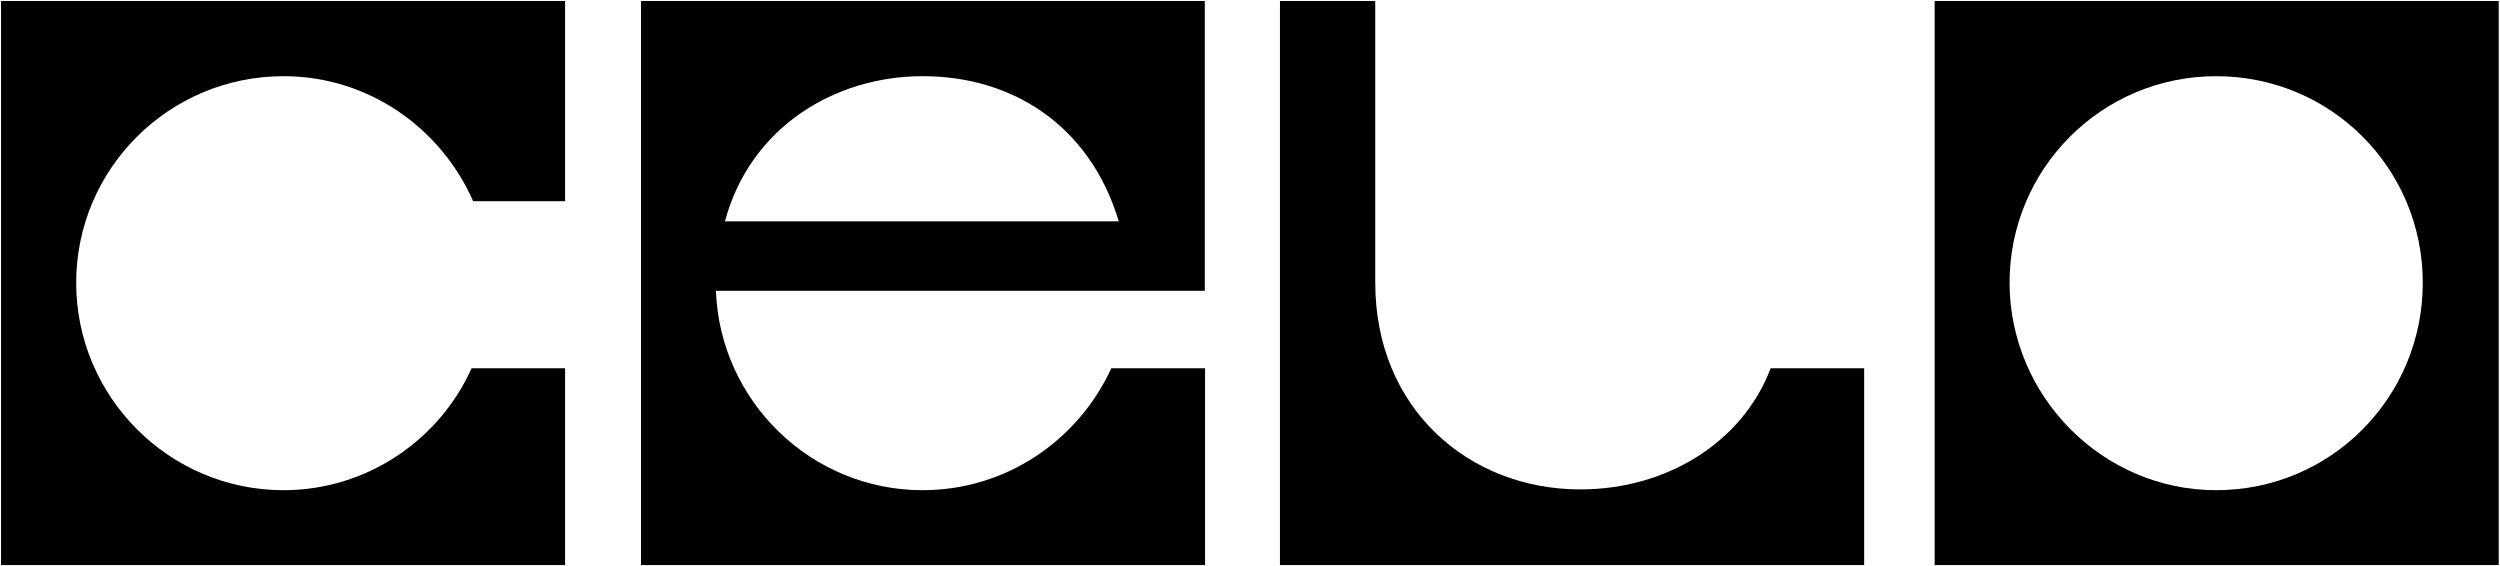
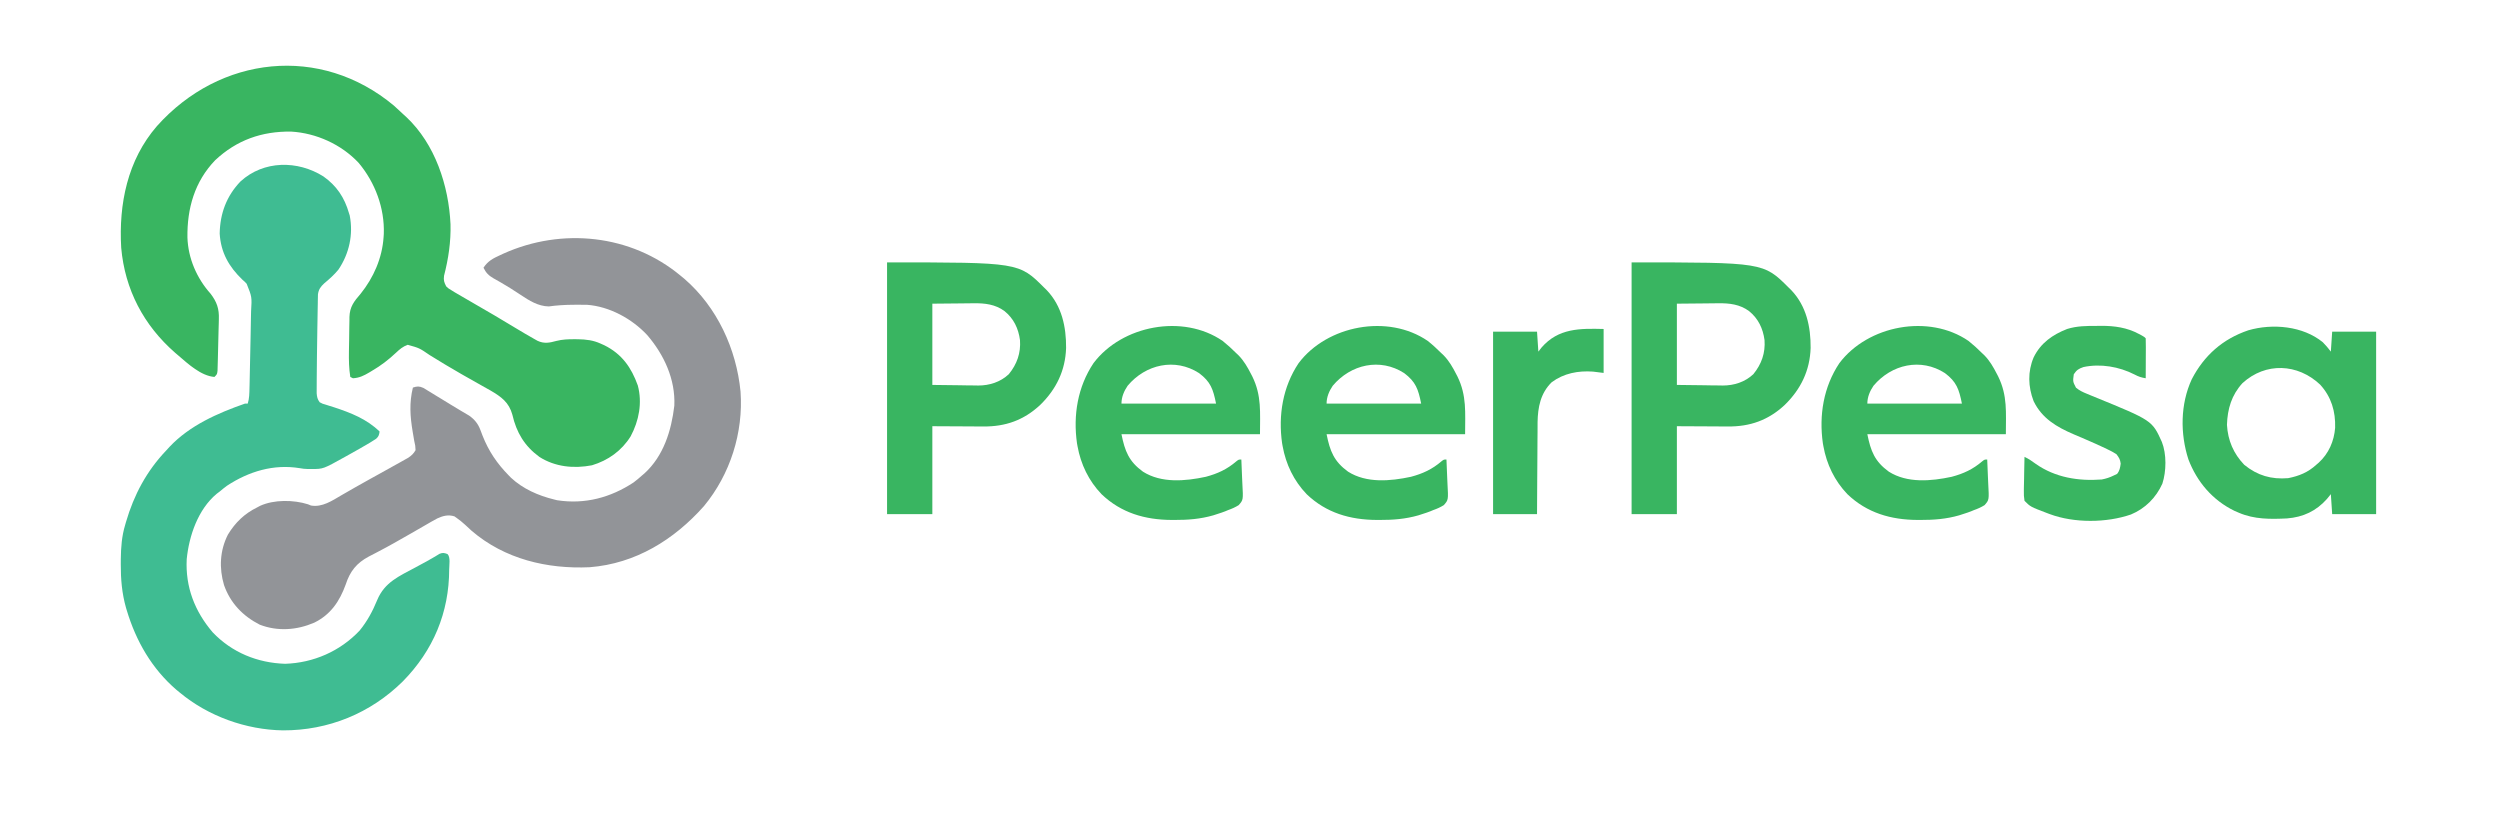
- <svg xmlns="http://www.w3.org/2000/svg" version="1.1" id="Wordmark" x="0px" y="0px" viewBox="0 0 968 219" style="enable-background:new 0 0 968 219;" xml:space="preserve">
-   <style type="text/css">
- 	.st0{fill-rule:evenodd;clip-rule:evenodd;}
- </style>
-   <g>
-     <path d="M858.1,189.8c44.4,0,80-35.9,80-80.3c0-44.4-35.6-80-80-80c-44.4,0-80,35.9-80,80C778.2,153.5,814.1,189.8,858.1,189.8z    M749.1,0.4h218.4v218.4H749.1V0.4z" />
-     <path class="st0" d="M430.3,142.6c-12.8,27.8-40.6,47.2-73.1,47.2c-43.1,0-78.4-34.4-80-77.2h189.3V0.4H248.2v218.4h218.4v-76.2   H430.3z M280.7,85.7h152.5c-11.2-37.2-41.2-56.2-75.9-56.2S290.3,49.8,280.7,85.7L280.7,85.7z" />
-     <path d="M218.8,0.4H0.4v218.4h218.4v-76.2h-36.2c-12.5,27.8-40.6,47.2-72.8,47.2c-44.4,0-80.3-36.2-80.3-80.3   c0-44.1,35.9-80,80.3-80c32.8,0,60.9,20,73.4,48.4h35.6V0.4z" />
-     <path d="M721.8,142.6h-36.2v0c-10.9,28.7-40.3,46.9-73.7,46.9c-43.1,0-79.4-31.2-79.4-80V0.4h-36.9v218.4h226.2V142.6z" />
-   </g>
+ <svg xmlns="http://www.w3.org/2000/svg" version="1.1" width="1877" height="629">
+   <path d="M0 0 C9.954 7.01 15.869 15.886 19.219 27.562 C19.41 28.163 19.6 28.764 19.797 29.383 C22.56 43.66 19.421 57.935 11.359 69.922 C8.152 73.878 4.464 77.114 0.574 80.371 C-2.131 82.888 -3.547 84.875 -4.06 88.568 C-4.073 89.277 -4.086 89.985 -4.1 90.716 C-4.12 91.531 -4.14 92.346 -4.16 93.186 C-4.172 94.067 -4.183 94.948 -4.195 95.855 C-4.215 96.783 -4.234 97.71 -4.254 98.665 C-4.315 101.693 -4.361 104.721 -4.406 107.75 C-4.443 109.831 -4.48 111.912 -4.517 113.994 C-4.623 120.183 -4.704 126.373 -4.781 132.562 C-4.793 133.465 -4.805 134.368 -4.818 135.298 C-4.881 140.056 -4.931 144.813 -4.956 149.571 C-4.965 150.974 -4.976 152.378 -4.99 153.782 C-5.007 155.711 -5.01 157.641 -5.012 159.57 C-5.016 160.639 -5.02 161.708 -5.024 162.809 C-4.772 165.671 -4.479 167.251 -2.781 169.562 C-0.651 170.713 -0.651 170.713 1.918 171.422 C2.873 171.729 3.828 172.036 4.812 172.352 C5.833 172.669 6.854 172.986 7.906 173.312 C20.533 177.467 32.546 182.126 42.219 191.562 C41.852 194.093 41.532 195.282 39.598 197.013 C38.535 197.681 38.535 197.681 37.449 198.363 C36.635 198.876 35.821 199.388 34.982 199.917 C29.882 202.954 24.723 205.873 19.531 208.75 C18.43 209.366 17.328 209.981 16.193 210.615 C-0.132 219.709 -0.132 219.709 -8.656 219.688 C-9.664 219.69 -10.672 219.693 -11.711 219.695 C-14.781 219.562 -14.781 219.562 -17.672 219.074 C-37.346 215.836 -55.96 221.487 -72.387 232.273 C-74.246 233.648 -76.019 235.067 -77.781 236.562 C-78.584 237.171 -79.387 237.779 -80.215 238.406 C-94.129 250.097 -100.846 269.839 -102.594 287.375 C-103.671 308.219 -96.585 326.565 -83.094 342.312 C-68.638 357.475 -49.467 365.269 -28.719 365.938 C-7.415 365.247 12.507 356.547 27.164 341.059 C32.888 334.105 37.008 326.415 40.406 318.125 C46.019 304.61 56.864 300.206 69.281 293.5 C71.147 292.489 73.013 291.477 74.879 290.465 C75.774 289.984 76.668 289.503 77.59 289.007 C79.332 288.05 81.058 287.062 82.765 286.043 C83.553 285.577 84.341 285.11 85.152 284.629 C85.843 284.207 86.533 283.785 87.244 283.35 C89.673 282.382 90.81 282.641 93.219 283.562 C95.596 285.939 94.46 291.882 94.469 295.062 C94.434 327.472 82.482 355.913 59.706 379.089 C35.429 403.135 3.674 416.036 -30.346 415.926 C-58.04 415.502 -86.428 405.311 -107.781 387.562 C-109.055 386.516 -109.055 386.516 -110.355 385.449 C-128.744 369.658 -140.673 348.87 -147.594 325.812 C-147.789 325.164 -147.984 324.516 -148.185 323.848 C-151.236 313.062 -152.145 302.431 -152.094 291.25 C-152.088 289.968 -152.082 288.685 -152.077 287.364 C-151.961 278.368 -151.377 270.22 -148.781 261.562 C-148.583 260.872 -148.384 260.182 -148.179 259.471 C-142.219 239.022 -132.588 221.016 -117.781 205.562 C-117.034 204.74 -116.286 203.918 -115.516 203.07 C-100.36 186.962 -79.337 177.759 -58.781 170.562 C-58.121 170.562 -57.461 170.562 -56.781 170.562 C-55.566 166.72 -55.557 162.855 -55.465 158.863 C-55.433 157.706 -55.433 157.706 -55.401 156.525 C-55.189 148.461 -55.034 140.396 -54.89 132.331 C-54.82 128.483 -54.737 124.637 -54.642 120.791 C-54.527 116.111 -54.445 111.433 -54.385 106.752 C-54.358 104.971 -54.32 103.189 -54.271 101.408 C-53.617 90.461 -53.617 90.461 -57.59 80.617 C-59.11 78.976 -59.11 78.976 -60.781 77.562 C-70.922 67.798 -76.986 57.193 -77.84 42.934 C-77.578 27.895 -72.714 14.669 -62.18 3.75 C-44.795 -12.105 -19.293 -12.157 0 0 Z " fill="#3FBC92" transform="translate(242.7812,132.4375)" />
+   <path d="M0 0 C2.444 2.168 4.823 4.387 7.184 6.645 C7.868 7.266 8.553 7.887 9.258 8.527 C30.898 28.849 41.064 60.006 42.426 88.957 C42.786 102.1 40.856 114.963 37.574 127.656 C37.119 131.137 37.609 132.546 39.184 135.645 C40.907 137.275 40.907 137.275 43.059 138.523 C43.867 139.029 44.675 139.534 45.508 140.055 C50.374 142.945 55.264 145.785 60.184 148.582 C70.42 154.439 80.566 160.422 90.646 166.545 C95.441 169.446 100.259 172.3 105.145 175.047 C106.013 175.535 106.881 176.024 107.775 176.527 C112.698 178.811 116.653 178.068 121.836 176.633 C126.431 175.463 130.834 175.299 135.559 175.332 C136.397 175.338 137.236 175.343 138.1 175.349 C144.228 175.469 149.556 176.069 155.184 178.645 C156.082 179.047 156.981 179.449 157.906 179.863 C171.08 186.387 178.203 196.538 183.059 210.086 C186.514 223.115 183.93 236.532 177.68 248.234 C170.963 259.054 160.781 266.334 148.613 269.984 C135.029 272.599 121.017 271.227 109.184 263.707 C97.989 255.531 91.939 245.38 88.871 232.02 C86.335 222.745 80.543 218.569 72.559 213.895 C70.258 212.582 67.949 211.288 65.633 210.004 C61.423 207.667 57.242 205.279 53.059 202.895 C51.762 202.158 51.762 202.158 50.439 201.407 C42.466 196.86 34.631 192.098 26.822 187.276 C19.073 181.965 19.073 181.965 10.309 179.52 C6.539 180.877 4.299 182.842 1.406 185.562 C-4.165 190.781 -9.773 195.111 -16.379 198.957 C-17.108 199.399 -17.837 199.84 -18.588 200.295 C-22.637 202.675 -26.021 204.378 -30.816 204.645 C-31.476 204.315 -32.136 203.985 -32.816 203.645 C-33.828 197.267 -33.943 191.014 -33.836 184.57 C-33.822 183.643 -33.808 182.715 -33.793 181.76 C-33.76 179.814 -33.724 177.869 -33.684 175.924 C-33.629 172.955 -33.6 169.987 -33.572 167.018 C-33.537 165.118 -33.5 163.219 -33.461 161.32 C-33.457 160.439 -33.452 159.558 -33.448 158.649 C-33.235 150.956 -29.996 146.921 -25.066 141.207 C-15.291 129.043 -8.844 114.317 -7.816 98.645 C-7.765 97.865 -7.713 97.085 -7.66 96.281 C-6.971 76.91 -14.153 57.695 -26.566 42.895 C-39.611 29.022 -58.308 20.561 -77.254 19.441 C-99.27 19.152 -118.156 25.831 -134.273 40.949 C-149.724 57.005 -155.391 77.177 -155.09 98.98 C-154.564 114.639 -148.11 129.519 -137.711 141.168 C-132.985 147.345 -131.204 152.532 -131.504 160.27 C-131.521 161.097 -131.538 161.924 -131.555 162.777 C-131.598 164.651 -131.651 166.525 -131.713 168.398 C-131.81 171.429 -131.879 174.46 -131.941 177.492 C-131.999 180.235 -132.067 182.979 -132.139 185.722 C-132.174 187.085 -132.207 188.449 -132.237 189.813 C-132.282 191.739 -132.342 193.664 -132.402 195.59 C-132.449 197.268 -132.449 197.268 -132.498 198.981 C-132.816 201.645 -132.816 201.645 -134.816 203.645 C-144.91 202.828 -154.45 193.981 -161.816 187.645 C-162.639 186.945 -163.461 186.245 -164.309 185.523 C-187.956 164.859 -202.044 138.064 -204.816 106.645 C-206.717 73.757 -200.119 40.883 -178.031 15.367 C-130.813 -37.581 -55.168 -46.139 0 0 Z " fill="#39B561" transform="translate(295.8164,79.35547)" />
+   <path d="M0 0 C1.383 1.137 1.383 1.137 2.793 2.297 C27.427 23.56 41.869 54.994 45 87 C47.197 117.869 37.236 149.153 17.539 172.977 C-4.913 198.263 -33.826 216.174 -68.266 218.875 C-100.239 220.337 -132.11 212.763 -156.871 191.539 C-158.52 190.028 -160.164 188.512 -161.801 186.988 C-163.843 185.142 -165.873 183.456 -168.125 181.875 C-168.684 181.481 -169.244 181.086 -169.82 180.68 C-174.499 179.221 -178.421 180.273 -182.731 182.257 C-185.864 183.938 -188.934 185.7 -192 187.5 C-193.111 188.138 -194.223 188.776 -195.368 189.433 C-197.583 190.705 -199.796 191.982 -202.005 193.264 C-205.756 195.438 -209.531 197.567 -213.312 199.688 C-213.92 200.033 -214.528 200.378 -215.154 200.734 C-218.793 202.796 -222.464 204.776 -226.172 206.711 C-227.066 207.184 -227.96 207.658 -228.882 208.146 C-230.61 209.059 -232.346 209.96 -234.089 210.844 C-243.321 215.755 -248.219 221.964 -251.438 231.812 C-255.98 244.425 -262.741 254.465 -275.062 260.5 C-288.11 266.128 -302.533 267.217 -316 262 C-328.653 255.571 -338.098 245.735 -342.812 232.25 C-346.578 219.536 -345.95 206.315 -339.875 194.375 C-334.396 185.363 -327.467 178.625 -318 174 C-316.842 173.381 -316.842 173.381 -315.66 172.75 C-305.244 168.011 -290.571 168.217 -279.75 171.625 C-279.023 171.927 -278.296 172.228 -277.547 172.539 C-269.125 174.063 -261.579 168.885 -254.625 164.812 C-252.416 163.546 -250.206 162.28 -247.996 161.016 C-246.854 160.358 -245.712 159.699 -244.535 159.021 C-240.97 156.975 -237.382 154.974 -233.785 152.984 C-233.19 152.655 -232.595 152.326 -231.981 151.986 C-230.217 151.011 -228.452 150.037 -226.688 149.062 C-222.45 146.722 -218.222 144.368 -214 142 C-212.894 141.388 -211.787 140.775 -210.647 140.144 C-209.574 139.538 -208.5 138.933 -207.395 138.309 C-206.43 137.769 -205.466 137.229 -204.472 136.674 C-201.962 134.974 -200.511 133.617 -199 131 C-199.152 127.697 -199.152 127.697 -200 124 C-200.257 122.517 -200.508 121.032 -200.754 119.547 C-200.953 118.379 -200.953 118.379 -201.156 117.187 C-203.089 105.61 -203.798 95.517 -201 84 C-197.746 82.938 -196.351 82.848 -193.16 84.228 C-192.138 84.853 -191.116 85.478 -190.062 86.121 C-189.501 86.459 -188.94 86.796 -188.361 87.144 C-186.566 88.228 -184.783 89.332 -183 90.438 C-181.833 91.147 -180.665 91.854 -179.496 92.561 C-177.159 93.976 -174.831 95.405 -172.508 96.843 C-170.143 98.306 -167.764 99.736 -165.367 101.145 C-164.487 101.669 -164.487 101.669 -163.59 102.203 C-161.977 103.162 -160.36 104.113 -158.742 105.063 C-154.703 107.916 -152.039 111.182 -150.324 115.82 C-150.058 116.515 -149.791 117.21 -149.516 117.926 C-149.243 118.651 -148.969 119.377 -148.688 120.125 C-144.059 131.8 -137.821 141.02 -129 150 C-128.46 150.553 -127.92 151.106 -127.363 151.676 C-118.406 160.046 -106.762 165.136 -95 168 C-94.245 168.191 -93.489 168.382 -92.711 168.578 C-72.005 171.8 -52.53 166.631 -35.242 155.172 C-33.064 153.533 -31.024 151.825 -29 150 C-28.413 149.505 -27.827 149.01 -27.223 148.5 C-12.796 135.415 -6.925 116.326 -4.715 97.582 C-3.833 77.757 -12.429 59.354 -25.016 44.645 C-36.5 32.288 -53.496 23.013 -70.478 21.827 C-73.072 21.768 -75.656 21.775 -78.25 21.812 C-79.628 21.819 -79.628 21.819 -81.034 21.825 C-87.079 21.882 -93.022 22.236 -99.016 23.074 C-107.081 22.874 -113.585 18.714 -120.125 14.375 C-121.783 13.296 -123.442 12.22 -125.102 11.145 C-125.92 10.613 -126.739 10.081 -127.583 9.534 C-129.848 8.096 -132.137 6.727 -134.461 5.387 C-135.145 4.991 -135.83 4.596 -136.535 4.188 C-137.807 3.459 -139.084 2.74 -140.368 2.031 C-144.106 -0.125 -146.108 -2.115 -148 -6 C-144.669 -11.04 -140.829 -13 -135.5 -15.438 C-134.252 -16.017 -134.252 -16.017 -132.978 -16.608 C-89.137 -36.314 -37.296 -31.018 0 0 Z " fill="#929498" transform="translate(511,207)" />
+   <path d="M0 0 C98.967 0 98.967 0 118 19 C118.65 19.638 119.299 20.276 119.969 20.934 C131.228 32.81 134.53 48.331 134.422 64.241 C133.872 81.207 127.065 95.228 115 107 C102.691 118.509 88.88 123.359 72.281 123.195 C71.306 123.193 70.332 123.191 69.327 123.189 C65.718 123.179 62.109 123.151 58.5 123.125 C50.415 123.084 42.33 123.043 34 123 C34 144.78 34 166.56 34 189 C22.78 189 11.56 189 0 189 C0 126.63 0 64.26 0 0 Z M34 31 C34 51.13 34 71.26 34 92 C40.724 92.082 47.447 92.165 54.375 92.25 C57.527 92.305 57.527 92.305 60.744 92.36 C62.441 92.372 64.138 92.382 65.836 92.391 C67.119 92.421 67.119 92.421 68.429 92.453 C76.926 92.457 85.098 89.854 91.398 83.957 C97.583 76.4 100.505 67.984 99.809 58.352 C98.646 49.614 95.113 42.174 88.188 36.562 C81.354 31.509 73.397 30.556 65.152 30.707 C64.355 30.71 63.558 30.713 62.737 30.716 C59.804 30.732 56.871 30.774 53.938 30.812 C47.358 30.874 40.779 30.936 34 31 Z " fill="#39B561" transform="translate(1225,197)" />
+   <path d="M0 0 C98.967 0 98.967 0 118 19 C118.65 19.638 119.299 20.276 119.969 20.934 C131.228 32.81 134.53 48.331 134.422 64.241 C133.872 81.207 127.065 95.228 115 107 C102.691 118.509 88.88 123.359 72.281 123.195 C71.306 123.193 70.332 123.191 69.327 123.189 C65.718 123.179 62.109 123.151 58.5 123.125 C50.415 123.084 42.33 123.043 34 123 C34 144.78 34 166.56 34 189 C22.78 189 11.56 189 0 189 C0 126.63 0 64.26 0 0 Z M34 31 C34 51.13 34 71.26 34 92 C40.724 92.082 47.447 92.165 54.375 92.25 C57.527 92.305 57.527 92.305 60.744 92.36 C62.441 92.372 64.138 92.382 65.836 92.391 C67.119 92.421 67.119 92.421 68.429 92.453 C76.926 92.457 85.098 89.854 91.398 83.957 C97.583 76.4 100.505 67.984 99.809 58.352 C98.646 49.614 95.113 42.174 88.188 36.562 C81.354 31.509 73.397 30.556 65.152 30.707 C64.355 30.71 63.558 30.713 62.737 30.716 C59.804 30.732 56.871 30.774 53.938 30.812 C47.358 30.874 40.779 30.936 34 31 Z " fill="#39B561" transform="translate(666,197)" />
+   <path d="M0 0 C2.235 2.24 4.087 4.466 6 7 C6.33 2.05 6.66 -2.9 7 -8 C17.89 -8 28.78 -8 40 -8 C40 37.21 40 82.42 40 129 C29.11 129 18.22 129 7 129 C6.505 121.575 6.505 121.575 6 114 C5.031 115.196 4.061 116.392 3.062 117.625 C-4.972 126.683 -14.776 131.264 -26.852 132.228 C-39.288 132.847 -51.396 132.977 -63 128 C-64.079 127.537 -65.158 127.074 -66.27 126.598 C-82.756 118.599 -94.436 104.917 -100.938 87.938 C-107.191 68.596 -107.032 46.416 -98.43 27.762 C-89.146 9.828 -75.172 -2.491 -56 -9 C-37.813 -14.307 -14.886 -12.265 0 0 Z M-60.312 30.625 C-68.542 39.564 -71.618 50.012 -72 62 C-71.31 73.668 -67.099 83.551 -59 92 C-49.099 100.044 -38.677 103.056 -26 102 C-17.777 100.342 -11.192 97.672 -5 92 C-4.385 91.475 -3.77 90.951 -3.137 90.41 C4.376 83.573 8.428 74.266 9.219 64.223 C9.599 51.918 6.377 40.964 -2.039 31.773 C-18.895 15.87 -42.959 14.819 -60.312 30.625 Z " fill="#39B561" transform="translate(1744,257)" />
+   <path d="M0 0 C3.541 2.811 6.796 5.813 10 9 C10.626 9.592 11.253 10.183 11.898 10.793 C15.948 14.943 18.618 19.633 21.25 24.75 C21.58 25.381 21.909 26.012 22.249 26.662 C29.328 41.102 28 53.706 28 70 C-6.32 70 -40.64 70 -76 70 C-73.444 82.782 -70.453 90.408 -59.875 98.125 C-46.041 106.896 -28.075 105.288 -12.656 101.973 C-3.8 99.617 3.288 96.342 10.258 90.355 C12 89 12 89 14 89 C14.248 93.447 14.429 97.89 14.549 102.342 C14.599 103.854 14.668 105.365 14.754 106.875 C15.454 119.359 15.454 119.359 11.993 123.266 C9.377 124.884 6.9 125.987 4 127 C3.318 127.286 2.635 127.573 1.932 127.868 C0.155 128.585 -1.673 129.17 -3.5 129.75 C-4.686 130.137 -5.872 130.523 -7.094 130.922 C-16.816 133.705 -26.079 134.406 -36.188 134.375 C-37.222 134.374 -37.222 134.374 -38.277 134.372 C-58.225 134.289 -76.238 129.143 -91 115 C-100.584 104.997 -106.555 92.592 -109 79 C-109.13 78.279 -109.26 77.559 -109.395 76.816 C-112.384 55.731 -108.892 34.483 -97.004 16.664 C-75.637 -11.742 -29.807 -20.524 0 0 Z M-71.371 33.617 C-74.091 37.596 -76 42.123 -76 47 C-52.57 47 -29.14 47 -5 47 C-7.158 36.212 -9.042 30.656 -17.75 24.125 C-35.799 12.514 -57.875 17.531 -71.371 33.617 Z " fill="#39B561" transform="translate(1478,256)" />
+   <path d="M0 0 C3.541 2.811 6.796 5.813 10 9 C10.626 9.592 11.253 10.183 11.898 10.793 C15.948 14.943 18.618 19.633 21.25 24.75 C21.58 25.381 21.909 26.012 22.249 26.662 C29.328 41.102 28 53.706 28 70 C-6.32 70 -40.64 70 -76 70 C-73.444 82.782 -70.453 90.408 -59.875 98.125 C-46.041 106.896 -28.075 105.288 -12.656 101.973 C-3.8 99.617 3.288 96.342 10.258 90.355 C12 89 12 89 14 89 C14.248 93.447 14.429 97.89 14.549 102.342 C14.599 103.854 14.668 105.365 14.754 106.875 C15.454 119.359 15.454 119.359 11.993 123.266 C9.377 124.884 6.9 125.987 4 127 C3.318 127.286 2.635 127.573 1.932 127.868 C0.155 128.585 -1.673 129.17 -3.5 129.75 C-4.686 130.137 -5.872 130.523 -7.094 130.922 C-16.816 133.705 -26.079 134.406 -36.188 134.375 C-37.222 134.374 -37.222 134.374 -38.277 134.372 C-58.225 134.289 -76.238 129.143 -91 115 C-100.584 104.997 -106.555 92.592 -109 79 C-109.13 78.279 -109.26 77.559 -109.395 76.816 C-112.384 55.731 -108.892 34.483 -97.004 16.664 C-75.637 -11.742 -29.807 -20.524 0 0 Z M-71.371 33.617 C-74.091 37.596 -76 42.123 -76 47 C-52.57 47 -29.14 47 -5 47 C-7.158 36.212 -9.042 30.656 -17.75 24.125 C-35.799 12.514 -57.875 17.531 -71.371 33.617 Z " fill="#39B561" transform="translate(1072,256)" />
+   <path d="M0 0 C3.541 2.811 6.796 5.813 10 9 C10.626 9.592 11.253 10.183 11.898 10.793 C15.948 14.943 18.618 19.633 21.25 24.75 C21.58 25.381 21.909 26.012 22.249 26.662 C29.328 41.102 28 53.706 28 70 C-6.32 70 -40.64 70 -76 70 C-73.444 82.782 -70.453 90.408 -59.875 98.125 C-46.041 106.896 -28.075 105.288 -12.656 101.973 C-3.8 99.617 3.288 96.342 10.258 90.355 C12 89 12 89 14 89 C14.248 93.447 14.429 97.89 14.549 102.342 C14.599 103.854 14.668 105.365 14.754 106.875 C15.454 119.359 15.454 119.359 11.993 123.266 C9.377 124.884 6.9 125.987 4 127 C3.318 127.286 2.635 127.573 1.932 127.868 C0.155 128.585 -1.673 129.17 -3.5 129.75 C-4.686 130.137 -5.872 130.523 -7.094 130.922 C-16.816 133.705 -26.079 134.406 -36.188 134.375 C-37.222 134.374 -37.222 134.374 -38.277 134.372 C-58.225 134.289 -76.238 129.143 -91 115 C-100.584 104.997 -106.555 92.592 -109 79 C-109.13 78.279 -109.26 77.559 -109.395 76.816 C-112.384 55.731 -108.892 34.483 -97.004 16.664 C-75.637 -11.742 -29.807 -20.524 0 0 Z M-71.371 33.617 C-74.091 37.596 -76 42.123 -76 47 C-52.57 47 -29.14 47 -5 47 C-7.158 36.212 -9.042 30.656 -17.75 24.125 C-35.799 12.514 -57.875 17.531 -71.371 33.617 Z " fill="#39B561" transform="translate(918,256)" />
+   <path d="M0 0 C1.147 -0.016 2.293 -0.032 3.475 -0.049 C13.242 -0.054 22.666 1.245 31.375 5.938 C32.587 6.576 32.587 6.576 33.824 7.227 C35.688 8.312 35.688 8.312 36.688 9.312 C36.775 11.531 36.794 13.752 36.785 15.973 C36.784 16.637 36.782 17.302 36.781 17.986 C36.775 20.116 36.763 22.245 36.75 24.375 C36.745 25.816 36.74 27.257 36.736 28.697 C36.725 32.236 36.708 35.774 36.688 39.312 C33.389 38.755 31.323 38.116 28.312 36.5 C16.762 30.595 2.75 28.17 -10.027 30.891 C-13.648 32.122 -15.163 33.089 -17.312 36.312 C-18.056 41.781 -18.056 41.781 -15.66 46.398 C-12.993 48.573 -10.566 49.712 -7.375 51 C-6.126 51.517 -4.877 52.034 -3.629 52.551 C-2.945 52.83 -2.26 53.109 -1.555 53.397 C41.519 70.981 41.519 70.981 48.812 87.113 C52.423 96.189 52.215 109.182 49.188 118.438 C44.466 128.969 36.255 137.178 25.594 141.594 C7.287 147.938 -17.049 148.117 -35.312 141.312 C-35.946 141.077 -36.579 140.841 -37.232 140.599 C-49.902 135.787 -49.902 135.787 -54.312 131.312 C-54.761 128.56 -54.902 126.44 -54.801 123.703 C-54.794 122.976 -54.787 122.25 -54.779 121.501 C-54.751 119.187 -54.689 116.876 -54.625 114.562 C-54.6 112.991 -54.577 111.419 -54.557 109.848 C-54.502 106.002 -54.415 102.157 -54.312 98.312 C-51.196 99.821 -48.583 101.542 -45.812 103.625 C-31.232 113.863 -13.779 116.645 3.688 115.312 C6.936 114.677 9.733 113.793 12.688 112.312 C13.925 111.725 13.925 111.725 15.188 111.125 C17.137 108.769 17.487 106.431 17.902 103.445 C17.59 100.348 16.598 98.771 14.688 96.312 C12.466 94.901 10.43 93.785 8.062 92.688 C7.381 92.358 6.699 92.028 5.997 91.688 C1.528 89.555 -3 87.567 -7.543 85.598 C-9.173 84.89 -9.173 84.89 -10.835 84.168 C-12.974 83.246 -15.118 82.334 -17.266 81.433 C-30.168 75.912 -41.213 69.442 -47.488 56.465 C-51.623 45.666 -51.997 34.323 -47.438 23.605 C-42.158 12.845 -33.328 6.625 -22.312 2.312 C-14.963 0.011 -7.645 -0.021 0 0 Z " fill="#39B561" transform="translate(1574.312,244.6875)" />
+   <path d="M0 0 C0 10.89 0 21.78 0 33 C-2.64 32.67 -5.28 32.34 -8 32 C-19.047 31.199 -29.975 33.249 -39 40 C-47.369 48.201 -49.399 58.73 -49.586 69.98 C-49.606 72.511 -49.608 75.043 -49.609 77.574 C-49.624 79.352 -49.641 81.13 -49.659 82.908 C-49.703 87.552 -49.723 92.196 -49.738 96.84 C-49.758 101.593 -49.8 106.347 -49.84 111.1 C-49.915 120.4 -49.963 129.7 -50 139 C-60.89 139 -71.78 139 -83 139 C-83 93.79 -83 48.58 -83 2 C-72.11 2 -61.22 2 -50 2 C-49.505 9.425 -49.505 9.425 -49 17 C-47.793 15.453 -47.793 15.453 -46.562 13.875 C-33.97 -0.621 -17.784 -0.459 0 0 Z " fill="#39B562" transform="translate(1204,247)" />
</svg>
